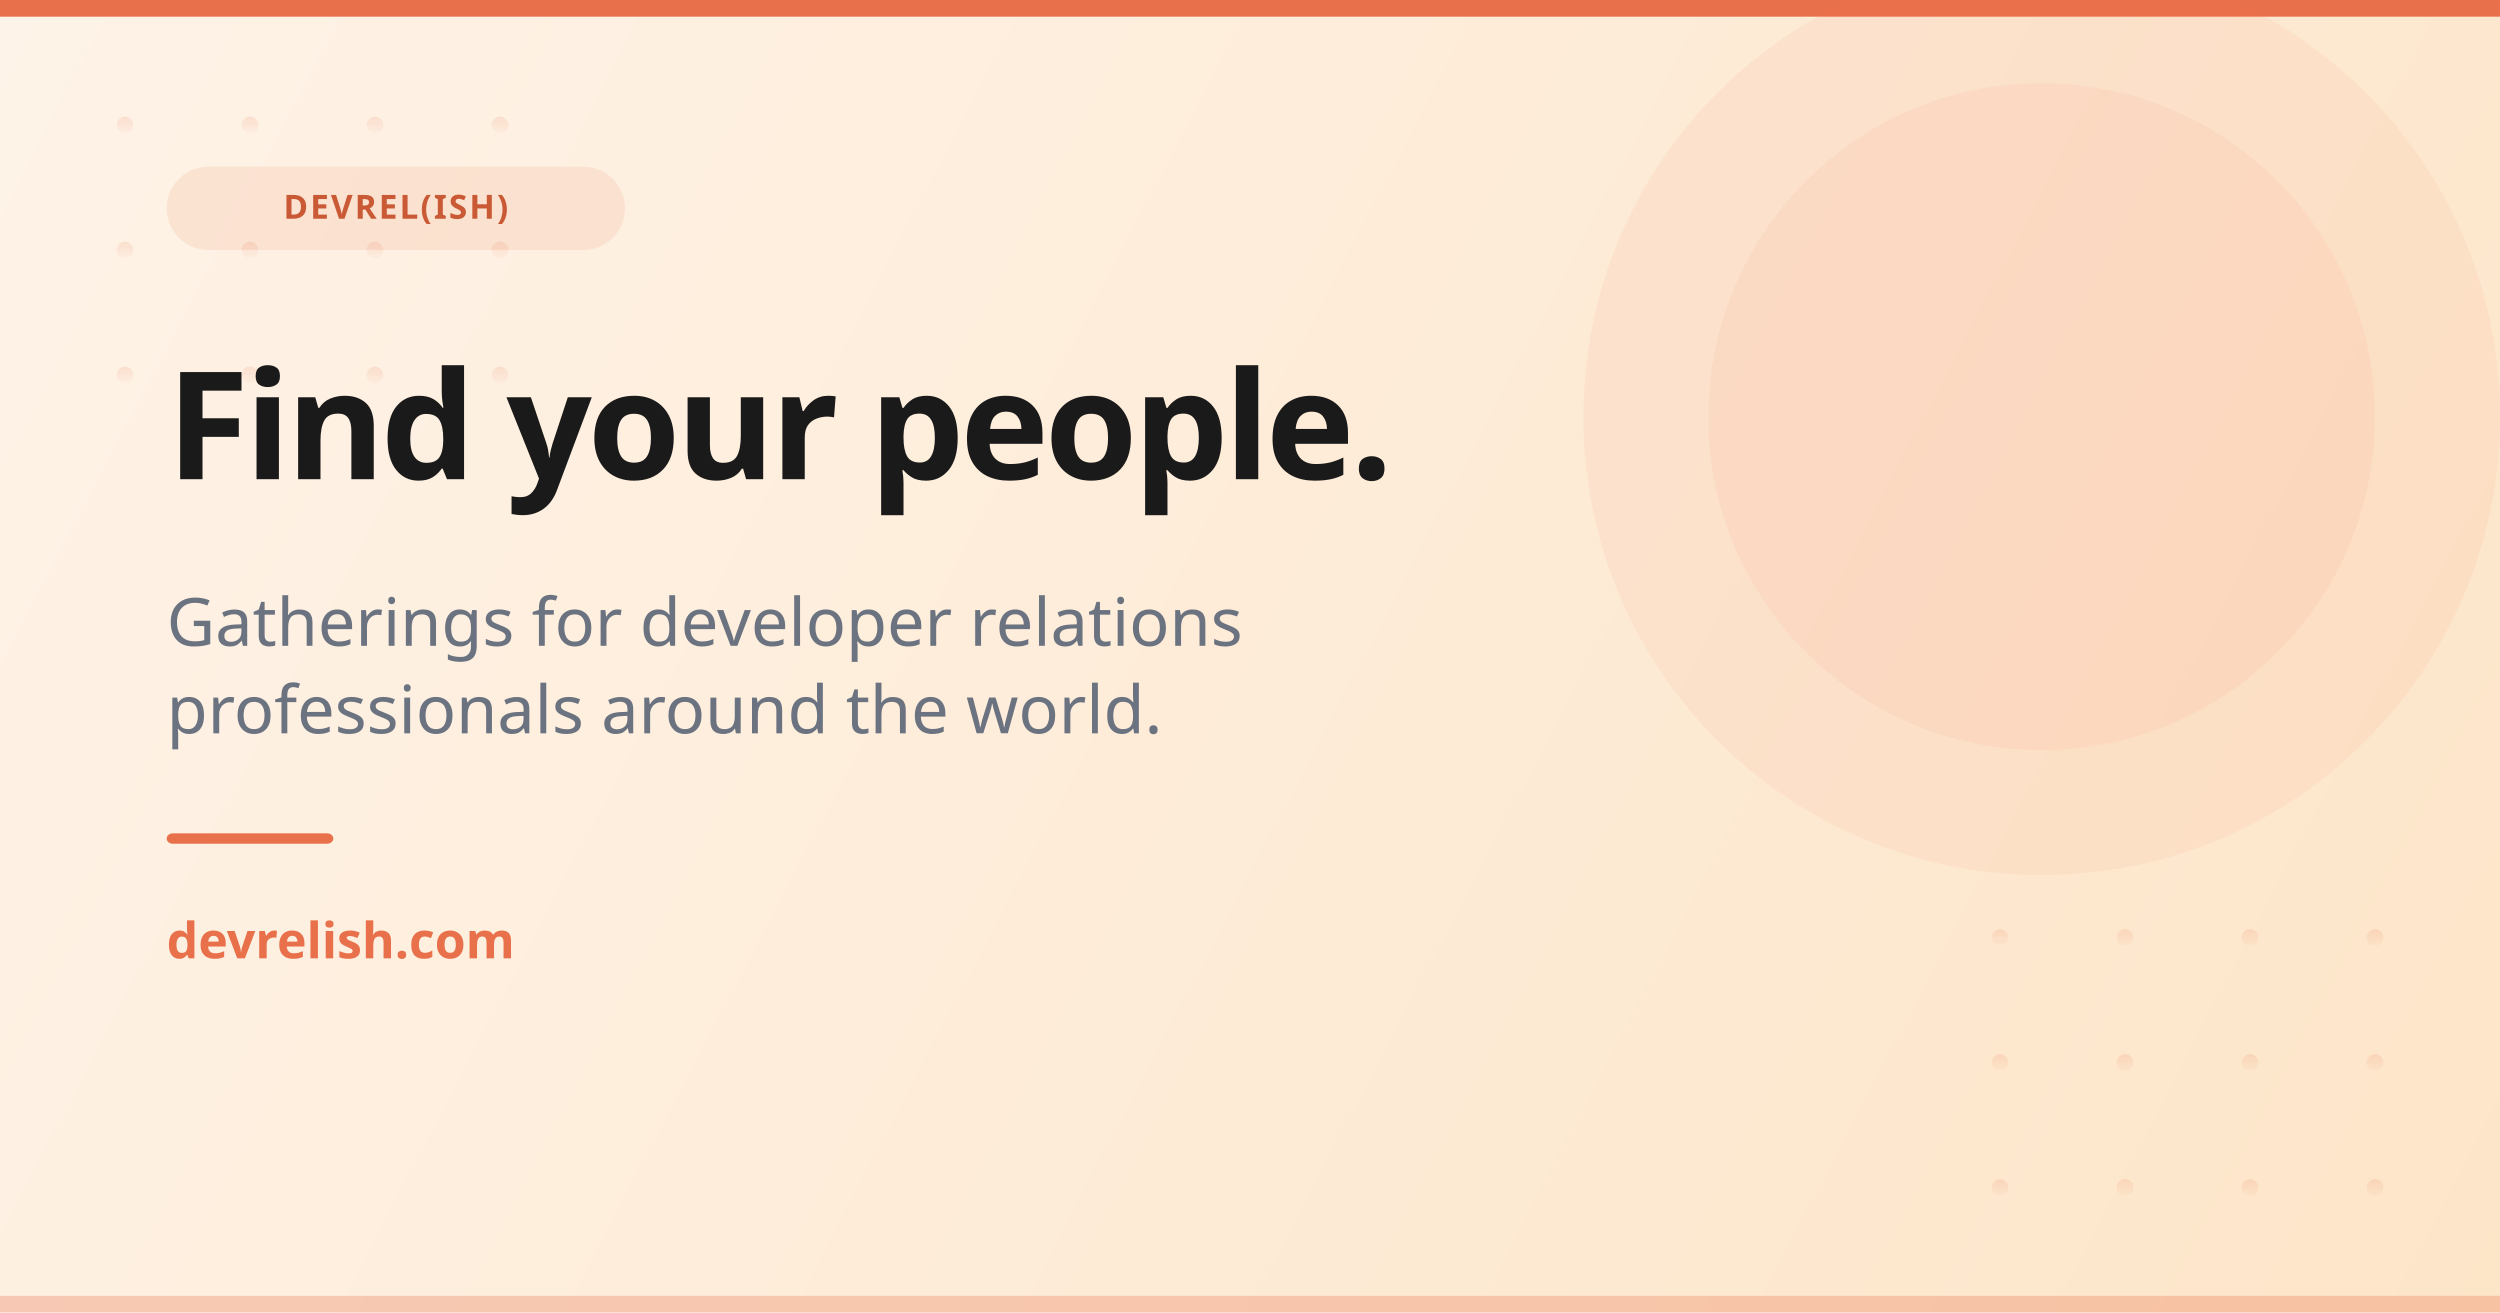
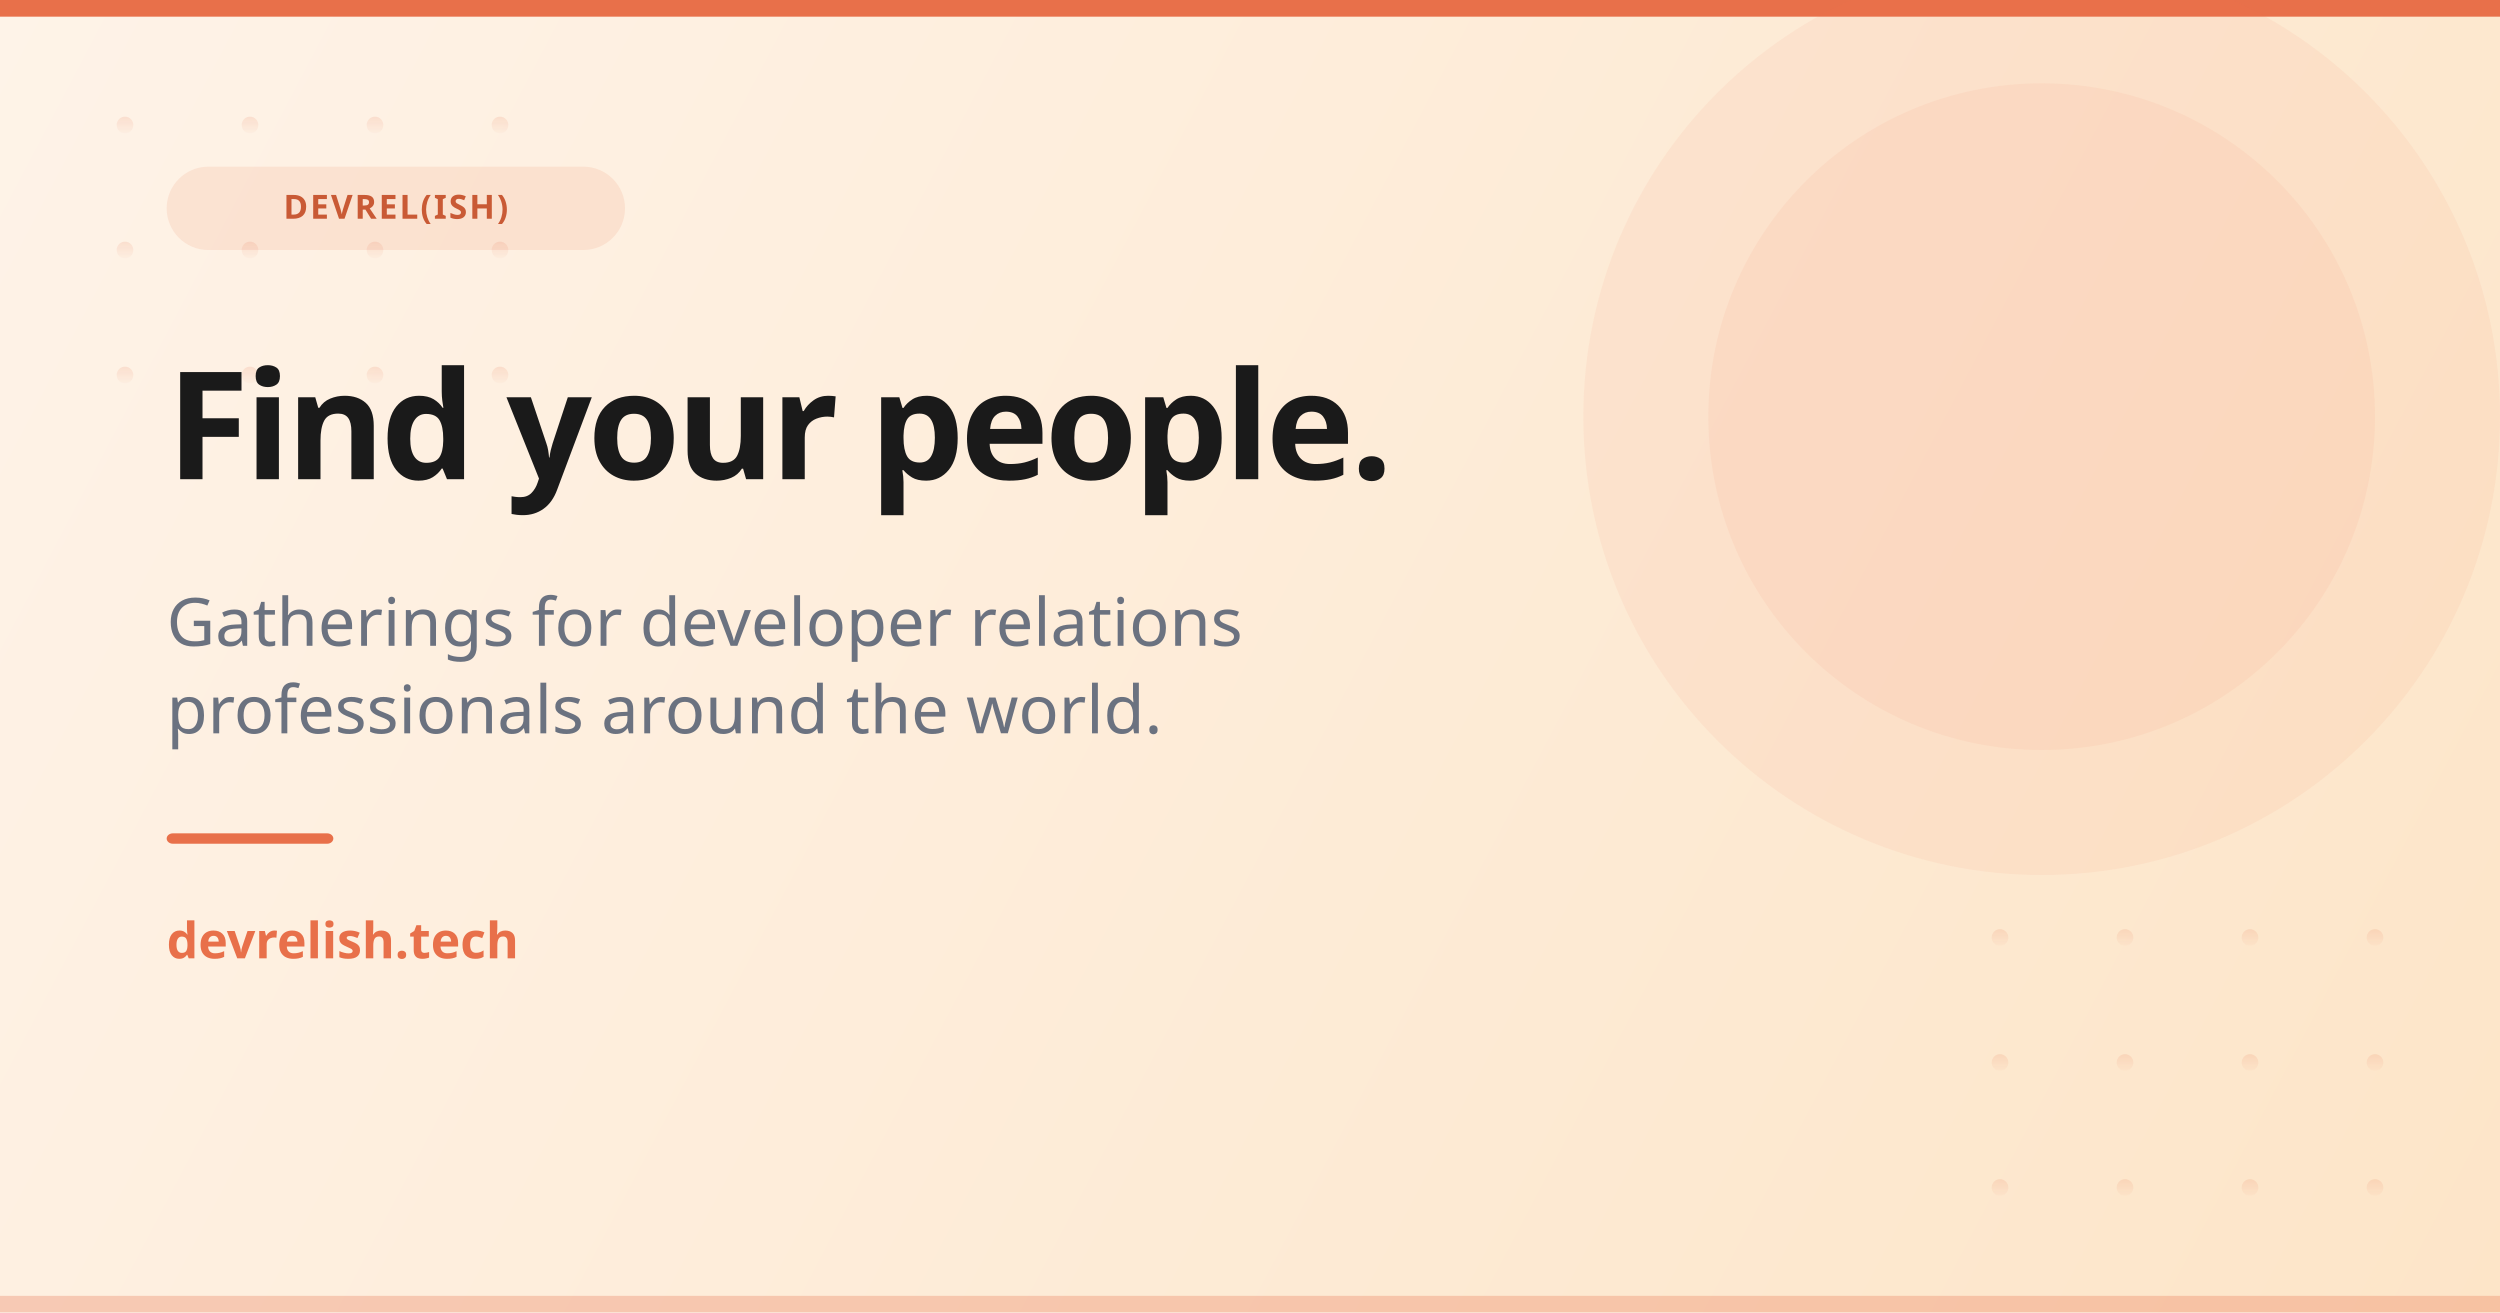
<svg xmlns="http://www.w3.org/2000/svg" width="1200" height="630" viewBox="0 0 1200 630">
  <defs>
    <linearGradient id="bg" x1="0" y1="0" x2="1200" y2="630" gradientUnits="userSpaceOnUse">
      <stop offset="0%" stop-color="#fef3e8" />
      <stop offset="100%" stop-color="#fde5c8" />
    </linearGradient>
    <linearGradient id="dot-fade" x1="0" y1="0" x2="0" y2="1">
      <stop offset="0%" stop-color="#e8704a" stop-opacity="0.15" />
      <stop offset="100%" stop-color="#e8704a" stop-opacity="0.03" />
    </linearGradient>
  </defs>
  <rect width="1200" height="630" fill="url(#bg)" />
  <g fill="url(#dot-fade)">
    <circle cx="60" cy="60" r="4" />
    <circle cx="120" cy="60" r="4" />
    <circle cx="180" cy="60" r="4" />
    <circle cx="240" cy="60" r="4" />
    <circle cx="60" cy="120" r="4" />
    <circle cx="120" cy="120" r="4" />
    <circle cx="180" cy="120" r="4" />
    <circle cx="240" cy="120" r="4" />
    <circle cx="60" cy="180" r="4" />
    <circle cx="120" cy="180" r="4" />
    <circle cx="180" cy="180" r="4" />
    <circle cx="240" cy="180" r="4" />
    <circle cx="960" cy="450" r="4" />
    <circle cx="1020" cy="450" r="4" />
    <circle cx="1080" cy="450" r="4" />
    <circle cx="1140" cy="450" r="4" />
    <circle cx="960" cy="510" r="4" />
    <circle cx="1020" cy="510" r="4" />
    <circle cx="1080" cy="510" r="4" />
    <circle cx="1140" cy="510" r="4" />
    <circle cx="960" cy="570" r="4" />
    <circle cx="1020" cy="570" r="4" />
    <circle cx="1080" cy="570" r="4" />
    <circle cx="1140" cy="570" r="4" />
  </g>
  <rect x="0" y="0" width="1200" height="8" fill="#e8704a" />
  <circle cx="980" cy="200" r="220" fill="#e8704a" fill-opacity="0.07" />
  <circle cx="980" cy="200" r="160" fill="#e8704a" fill-opacity="0.07" />
  <rect x="80" y="80" width="220" height="40" rx="20" fill="#e8704a" fill-opacity="0.12" />
  <text x="190" y="105" font-family="system-ui, sans-serif" font-size="16" font-weight="700" fill="#c95a35" text-anchor="middle" letter-spacing="1">DEVREL(ISH)</text>
  <text x="80" y="230" font-family="system-ui, sans-serif" font-size="72" font-weight="800" fill="#1a1a1a" letter-spacing="-2">Find your people.</text>
  <text x="80" y="310" font-family="system-ui, sans-serif" font-size="32" font-weight="400" fill="#6b7280">Gatherings for developer relations</text>
  <text x="80" y="352" font-family="system-ui, sans-serif" font-size="32" font-weight="400" fill="#6b7280">professionals around the world.</text>
  <rect x="80" y="400" width="80" height="5" rx="3" fill="#e8704a" />
-   <text x="80" y="460" font-family="system-ui, sans-serif" font-size="24" font-weight="600" fill="#e8704a">devrelish.com</text>
+   <text x="80" y="460" font-family="system-ui, sans-serif" font-size="24" font-weight="600" fill="#e8704a">devrelish.tech</text>
  <rect x="0" y="622" width="1200" height="8" fill="#e8704a" fill-opacity="0.3" />
</svg>
